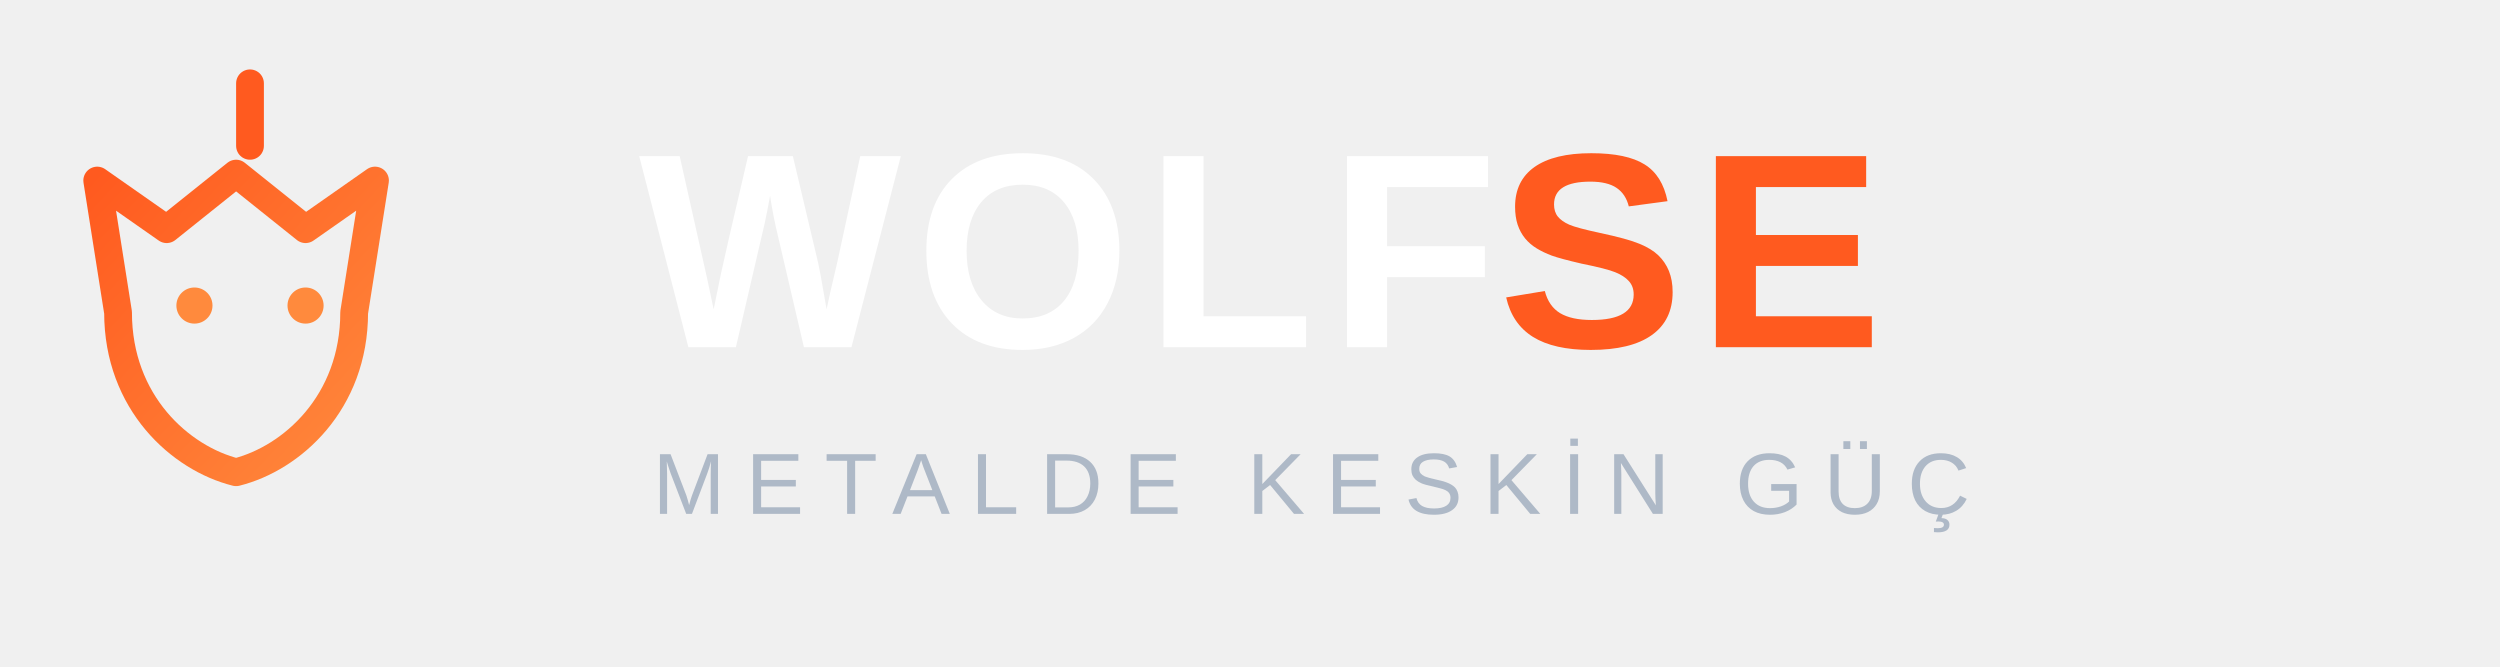
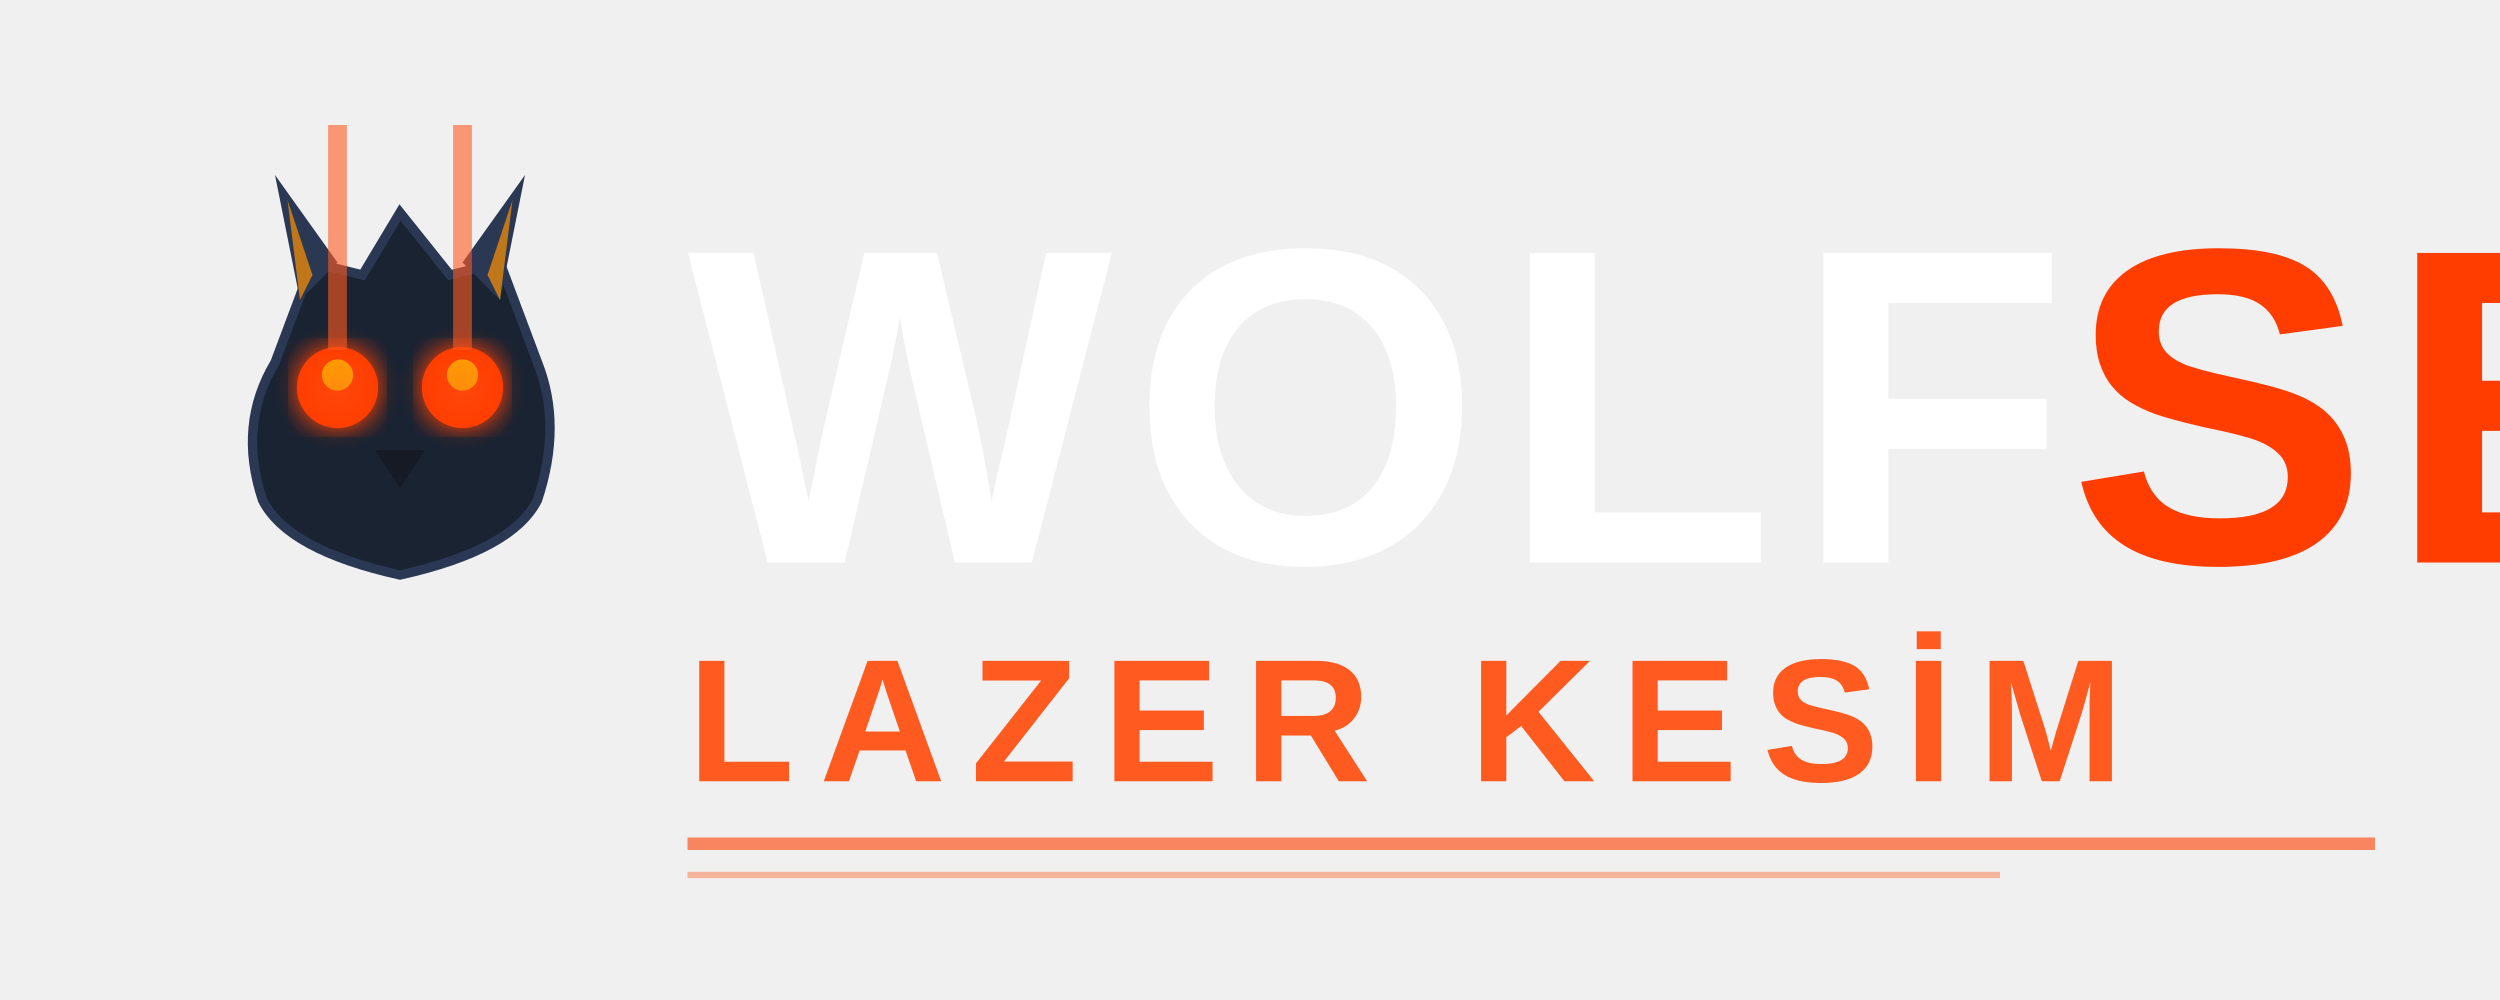
- <svg xmlns="http://www.w3.org/2000/svg" viewBox="0 0 360 96" role="img" aria-label="WOLFSE — Metalde Keskin Güç">
+ <svg xmlns="http://www.w3.org/2000/svg" viewBox="0 0 400 160" role="img" aria-label="WOLFSE — Metalde Keskin Güç">
  <defs>
-     <linearGradient id="g" x1="0" y1="0" x2="1" y2="1">
-       <stop offset="0" stop-color="#ff5a1f" />
-       <stop offset="1" stop-color="#ff8a3d" />
+     <linearGradient id="fireGrad" x1="0" y1="0" x2="1" y2="1">
+       <stop offset="0%" stop-color="#ff3d00" />
+       <stop offset="100%" stop-color="#ff9100" />
    </linearGradient>
+     <radialGradient id="lazerGlow">
+       <stop offset="0%" stop-color="#ff5a1f" stop-opacity="0.4" />
+       <stop offset="100%" stop-color="#ff3d00" stop-opacity="0" />
+     </radialGradient>
+     <filter id="glow">
+       <feGaussianBlur stdDeviation="2" result="coloredBlur" />
+       <feMerge>
+         <feMergeNode in="coloredBlur" />
+         <feMergeNode in="SourceGraphic" />
+       </feMerge>
+     </filter>
  </defs>
-   <rect width="360" height="96" fill="none" />
-   <g transform="translate(8,12)">
-     <path d="M6 14l10 7 10-8 10 8 10-7-3 19c0 13-9 21-17 23-8-2-17-10-17-23z" fill="none" stroke="url(#g)" stroke-width="4" stroke-linejoin="round" />
-     <circle cx="20" cy="32" r="2.6" fill="#ff8a3d" />
-     <circle cx="36" cy="32" r="2.6" fill="#ff8a3d" />
-     <path d="M28 0v9" stroke="#ff5a1f" stroke-width="4" stroke-linecap="round" />
+   <g transform="translate(20, 20)">
+     <path d="M 24 38 L 30 22 L 38 24 L 44 14 L 52 24 L 60 22 L 66 38 Q 70 48 66 60 Q 62 68 44 72 Q 26 68 22 60 Q 18 48 24 38 Z" fill="#1a2332" stroke="#2a3854" stroke-width="1.5" />
+     <path d="M 28 28 L 24 8 L 34 22 Z" fill="#2a3854" />
+     <path d="M 60 28 L 64 8 L 54 22 Z" fill="#2a3854" />
+     <path d="M 28 28 L 26 12 L 30 24 Z" fill="#ff9100" opacity="0.7" />
+     <path d="M 60 28 L 62 12 L 58 24 Z" fill="#ff9100" opacity="0.7" />
+     <path d="M 40 52 L 44 58 L 48 52 Z" fill="#151a24" />
+     <circle cx="34" cy="42" r="6.5" fill="#ff3d00" filter="url(#glow)" />
+     <circle cx="54" cy="42" r="6.5" fill="#ff3d00" filter="url(#glow)" />
+     <circle cx="34" cy="40" r="2.5" fill="#ffcc00" opacity="0.8" />
+     <circle cx="54" cy="40" r="2.5" fill="#ffcc00" opacity="0.8" />
+     <line x1="34" y1="36" x2="34" y2="0" stroke="#ff5a1f" stroke-width="3" opacity="0.6" />
+     <line x1="54" y1="36" x2="54" y2="0" stroke="#ff5a1f" stroke-width="3" opacity="0.6" />
+     <circle cx="34" cy="42" r="10" fill="url(#lazerGlow)" />
+     <circle cx="54" cy="42" r="10" fill="url(#lazerGlow)" />
  </g>
-   <text x="92" y="50" font-family="Segoe UI, Arial, sans-serif" font-size="40" font-weight="800" letter-spacing="2" fill="#ffffff">WOLF<tspan fill="#ff5a1f">SE</tspan>
+   <text x="110" y="90" font-family="Arial, Helvetica, sans-serif" font-size="72" font-weight="900" letter-spacing="3" fill="#ffffff">WOLF<tspan fill="#ff3d00">SE</tspan>
  </text>
-   <text x="94" y="74" font-family="Segoe UI, Arial, sans-serif" font-size="12.5" letter-spacing="3" fill="#aeb9c7">METALDE KESKİN GÜÇ</text>
+   <text x="110" y="125" font-family="Arial, Helvetica, sans-serif" font-size="28" font-weight="700" letter-spacing="4" fill="#ff5a1f">LAZER KESİM</text>
+   <line x1="110" y1="135" x2="380" y2="135" stroke="#ff3d00" stroke-width="2" opacity="0.6" />
+   <line x1="110" y1="140" x2="320" y2="140" stroke="#ff5a1f" stroke-width="1" opacity="0.4" />
</svg>
